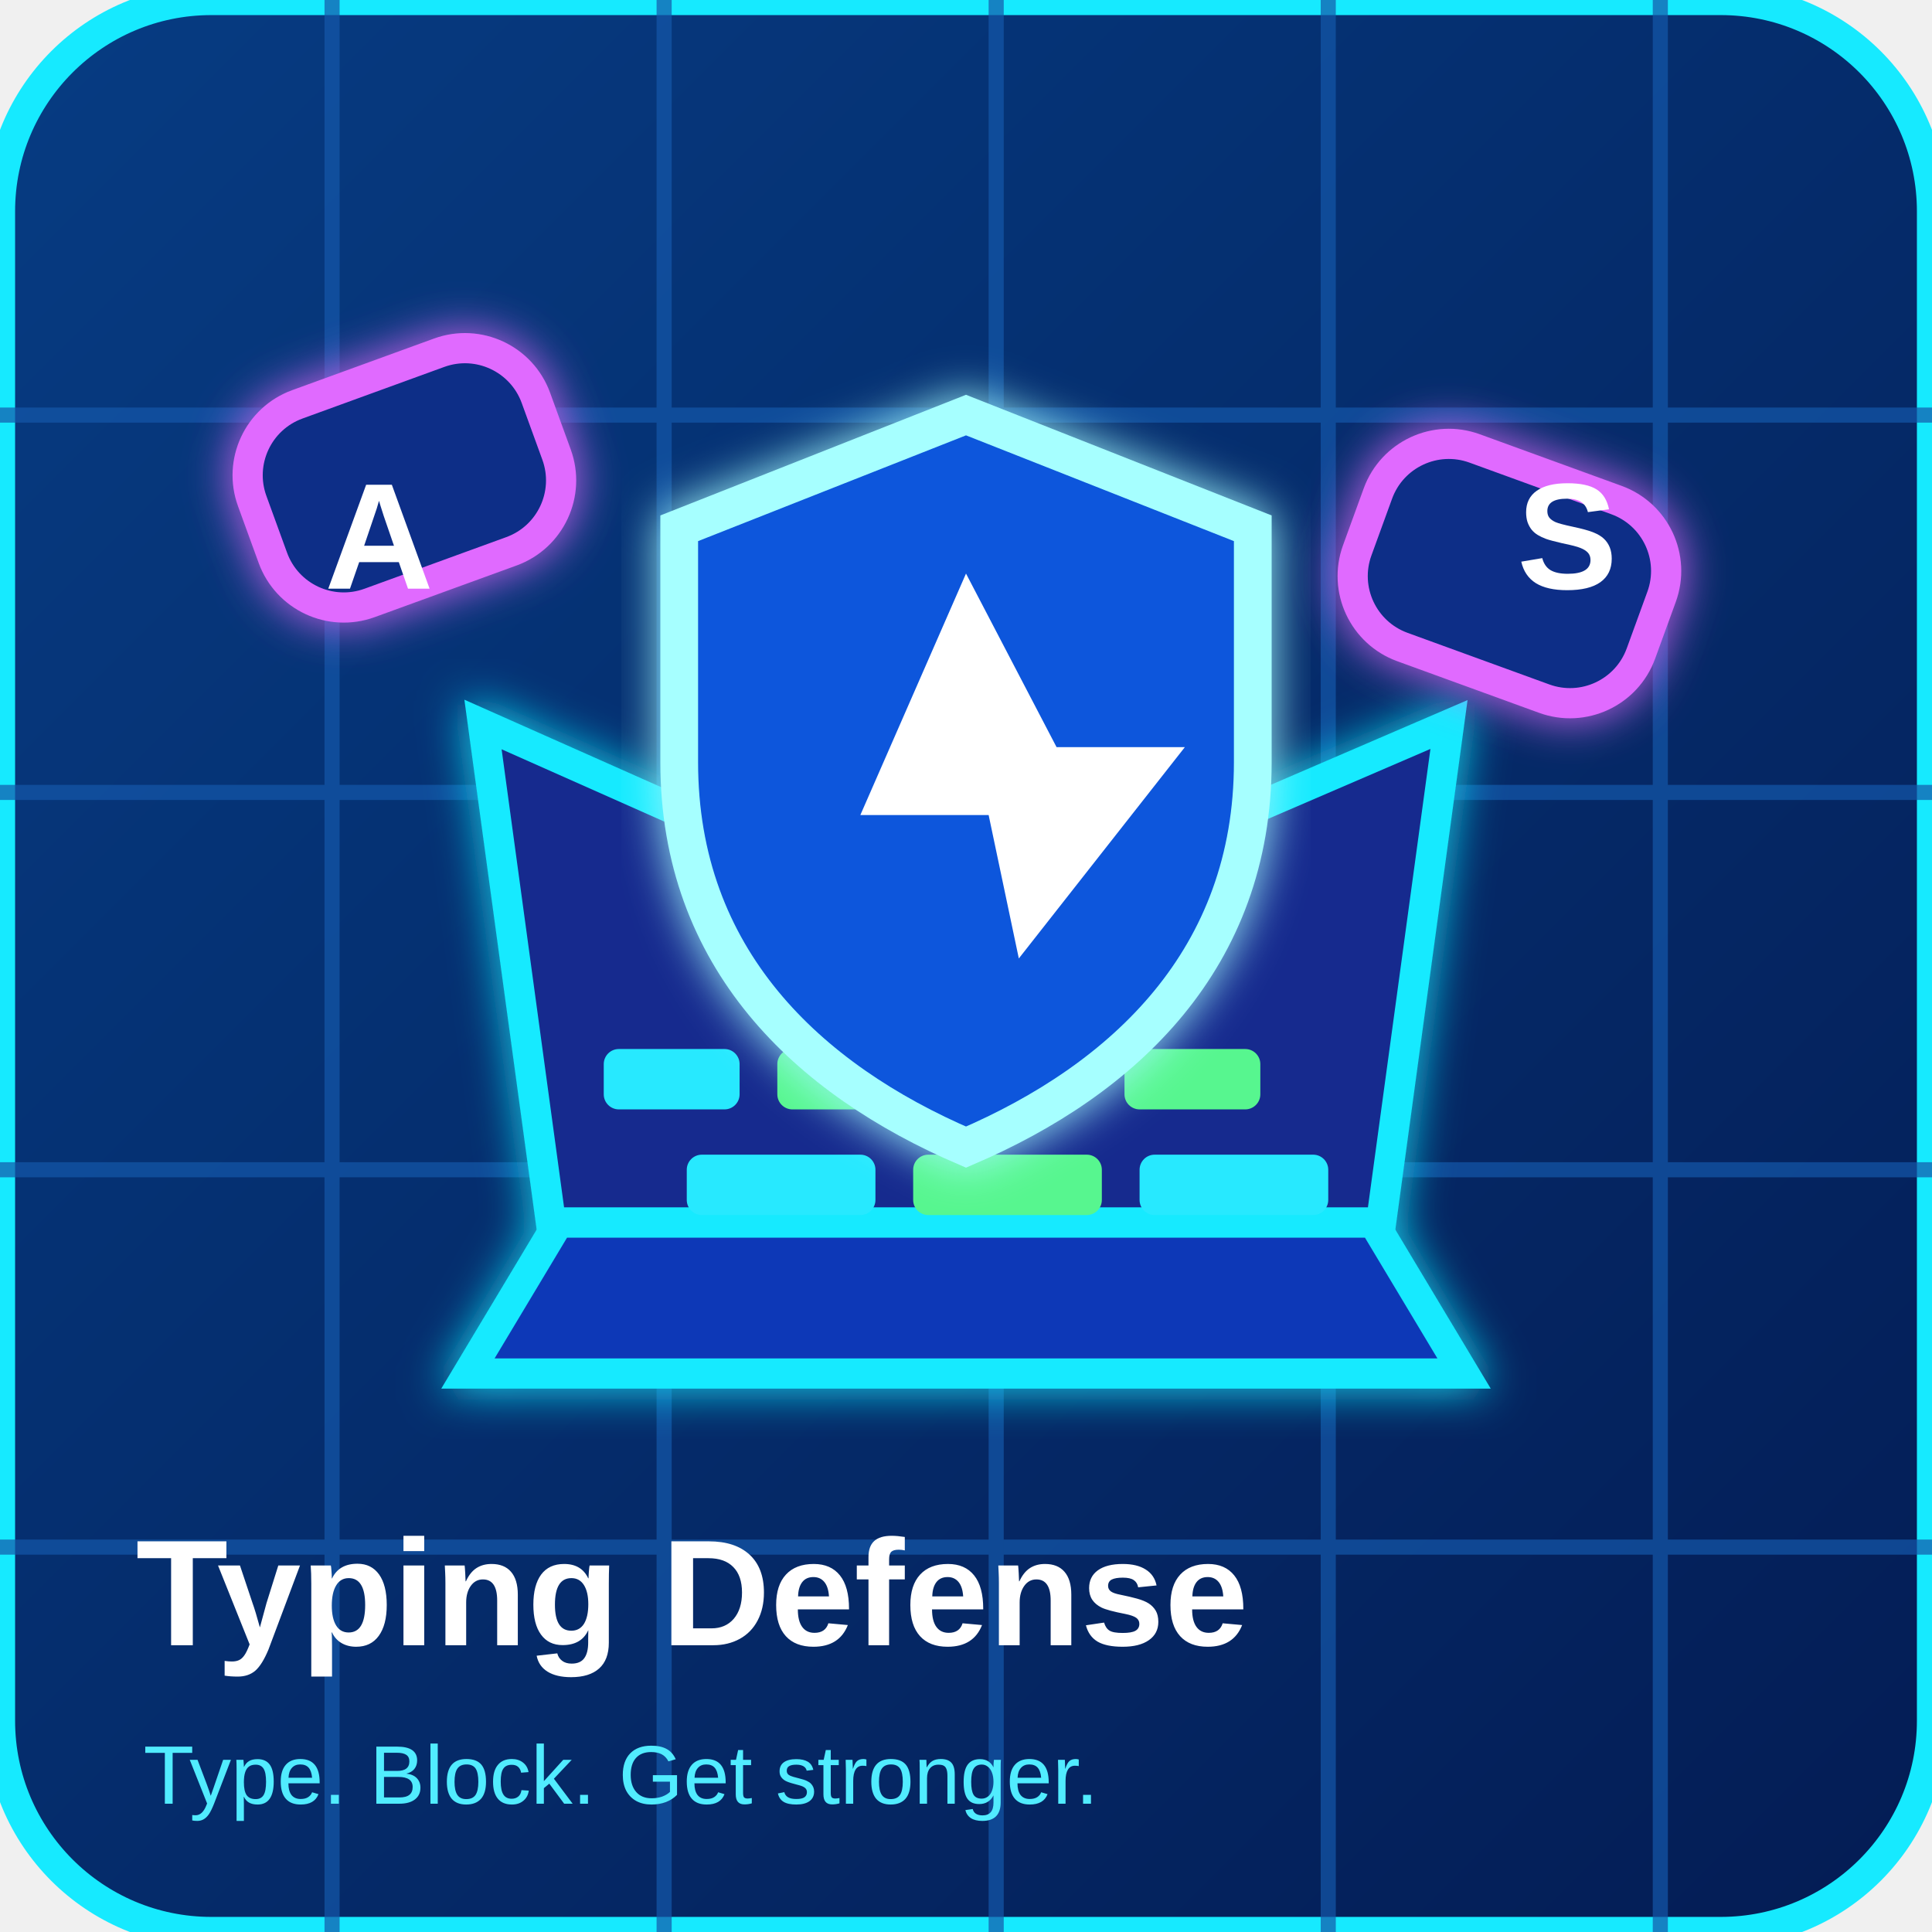
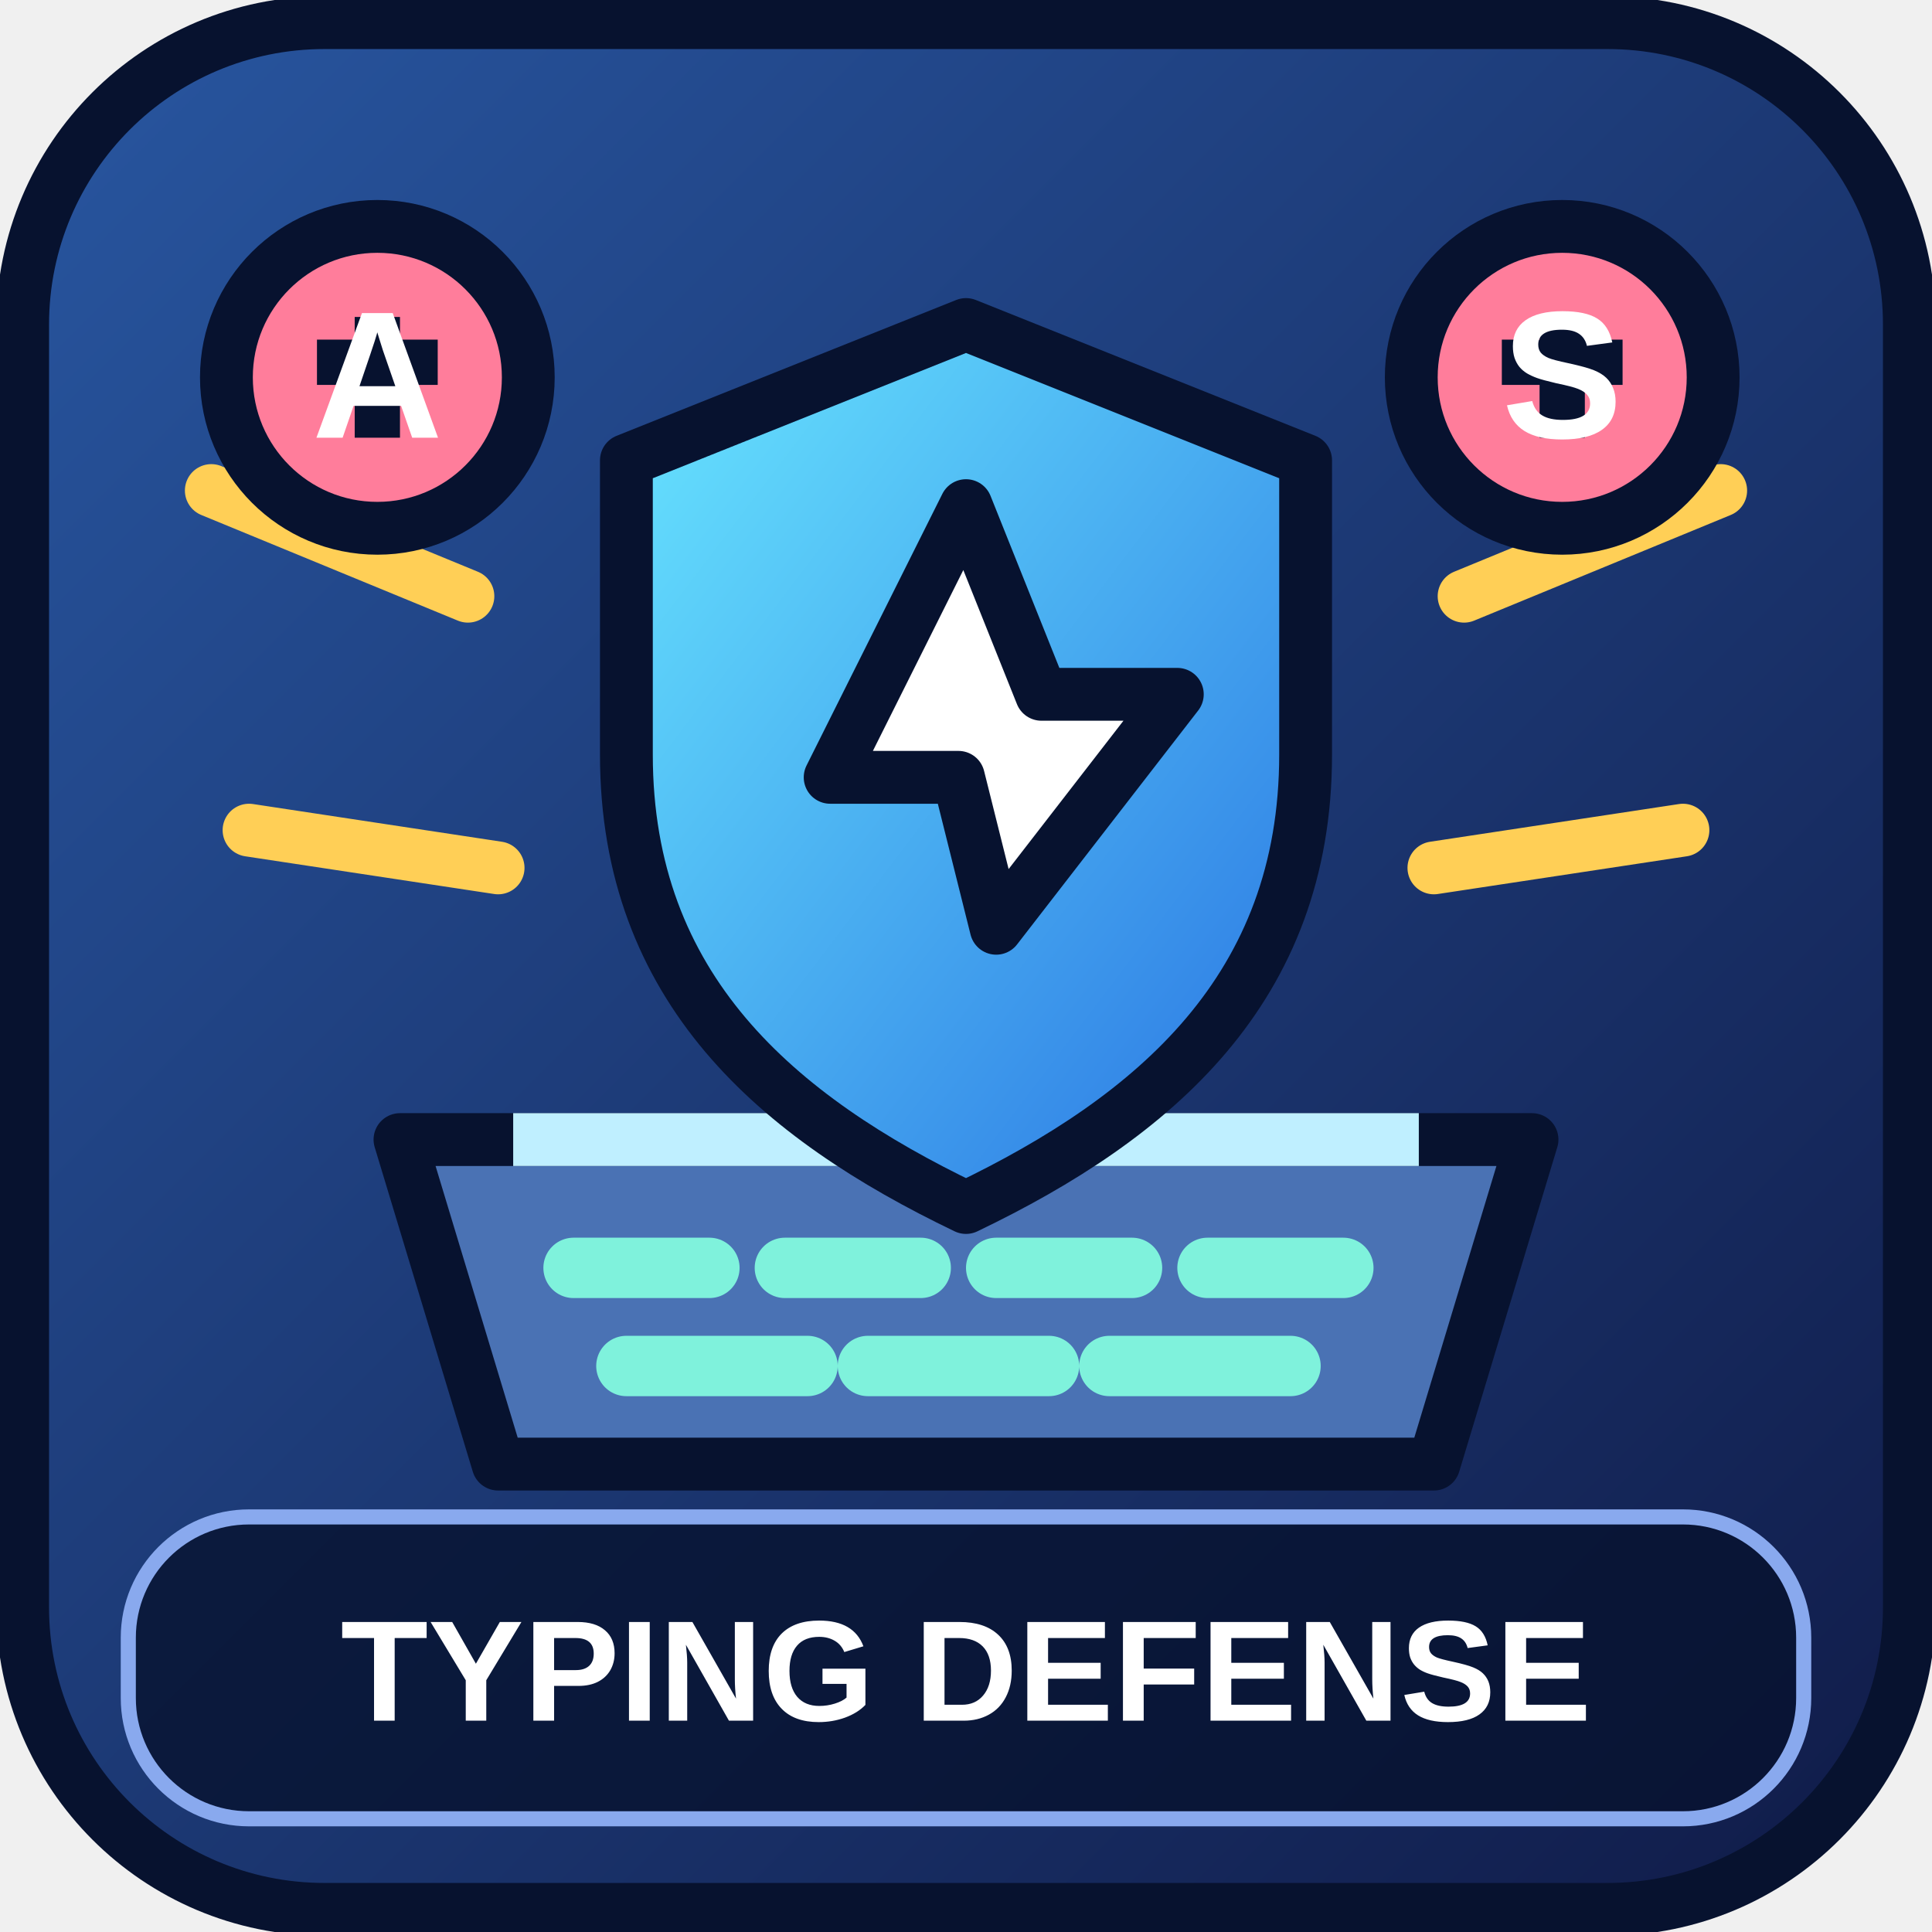
- <svg xmlns="http://www.w3.org/2000/svg" viewBox="0 0 256 256" role="img" aria-labelledby="title">
+ <svg xmlns="http://www.w3.org/2000/svg" viewBox="0 0 256 256" role="img" aria-labelledby="t">
  <defs>
    <linearGradient id="bg" y2="1">
-       <stop stop-color="#063c83" />
-       <stop offset="1" stop-color="#041c54" />
+       <stop stop-color="#2856a0" />
+       <stop offset="1" stop-color="#101b48" />
    </linearGradient>
-     <filter id="glow">
-       <feGaussianBlur stdDeviation="3" result="b" />
-       <feMerge>
-         <feMergeNode in="b" />
-         <feMergeNode in="SourceGraphic" />
-       </feMerge>
-     </filter>
+     <linearGradient id="shield" y2="1">
+       <stop stop-color="#69e7ff" />
+       <stop offset="1" stop-color="#2872e2" />
+     </linearGradient>
  </defs>
-   <rect width="256" height="256" rx="28" fill="url(#bg)" stroke="#16eaff" stroke-width="4" />
-   <g stroke="#1457a9" stroke-width="2" opacity=".7">
-     <path d="M0 55h256M0 105h256M0 155h256M0 205h256" />
-     <path d="M44 0v256M88 0v256M132 0v256M176 0v256M220 0v256" />
+   <rect x="3" y="3" width="250" height="250" rx="40" fill="url(#bg)" stroke="#07122f" stroke-width="7" />
+   <path d="M28 65l34 14M228 65l-34 14M33 110l33 5M223 110l-33 5" stroke="#ffcf56" stroke-width="7" stroke-linecap="round" />
+   <g stroke="#07122f" stroke-width="7" stroke-linejoin="round">
+     <path d="M53 151h150l-13 43H66z" fill="#4a72b4" />
+     <path d="M68 151h120" stroke="#bfefff" />
+     <path d="M76 168h18M104 168h18M132 168h18M160 168h18M83 181h24M115 181h24M147 181h24" stroke="#7ff2dc" stroke-width="8" stroke-linecap="round" />
+     <path d="M128 43l45 18v39c0 31-20 48-45 60-25-12-45-29-45-60V61z" fill="url(#shield)" />
+     <path d="M128 67l10 25h18l-24 31-5-20h-17z" fill="#fff" />
+     <circle cx="50" cy="50" r="20" fill="#ff7d9b" />
+     <circle cx="207" cy="50" r="20" fill="#ff7d9b" />
+     <path d="M42 48h16M199 48h16M50 42v16M207 42v16" stroke="#07122f" stroke-width="6" />
  </g>
-   <g fill="#14298e" stroke="#18eaff" stroke-width="4" filter="url(#glow)">
-     <path d="M64 96l63 28 65-28-9 66H73z" />
-     <path d="M74 162h108l12 20H62z" fill="#1139b7" />
+   <g fill="#fff" font-family="Arial Black,Arial,sans-serif" font-size="24" font-weight="900" text-anchor="middle">
+     <text x="50" y="58">A</text>
+     <text x="207" y="58">S</text>
  </g>
-   <g fill="#27e9ff">
-     <rect x="80" y="139" width="18" height="8" rx="2" />
-     <rect x="103" y="139" width="18" height="8" rx="2" fill="#57f68f" />
-     <rect x="126" y="139" width="18" height="8" rx="2" />
-     <rect x="149" y="139" width="18" height="8" rx="2" fill="#57f68f" />
-     <rect x="91" y="153" width="25" height="8" rx="2" />
-     <rect x="121" y="153" width="25" height="8" rx="2" fill="#57f68f" />
-     <rect x="151" y="153" width="25" height="8" rx="2" />
-   </g>
-   <path d="M128 55l38 15v31c0 26-17 42-38 51-21-9-38-25-38-51V70z" fill="#0757dc" stroke="#a6ffff" stroke-width="5" filter="url(#glow)" />
-   <path d="M128 76l12 23h17l-22 28-4-19h-17z" fill="#fff" />
-   <g fill="#0a2d87" stroke="#e06aff" stroke-width="4" filter="url(#glow)">
-     <rect x="30" y="57" width="40" height="28" rx="10" transform="rotate(-20 30 57)" />
-     <rect x="186" y="56" width="40" height="28" rx="10" transform="rotate(20 186 56)" />
-   </g>
-   <g fill="#fff" font-family="Arial Black,Arial,sans-serif" font-size="20" font-weight="900">
-     <text x="43" y="78">A</text>
-     <text x="201" y="78">S</text>
-   </g>
-   <text x="18" y="218" font-family="Arial Black,Arial,sans-serif" font-size="20" font-weight="900" fill="#fff">Typing Defense</text>
-   <text x="19" y="239" font-family="Arial,sans-serif" font-size="11" fill="#51ecff">Type. Block. Get stronger.</text>
+   <rect x="17" y="201" width="222" height="40" rx="16" fill="#07122fcc" stroke="#89a9ee" stroke-width="2" />
+   <text x="128" y="228" text-anchor="middle" fill="#fff" font-family="Arial Black,Arial,sans-serif" font-size="19" font-weight="900">TYPING DEFENSE</text>
</svg>
